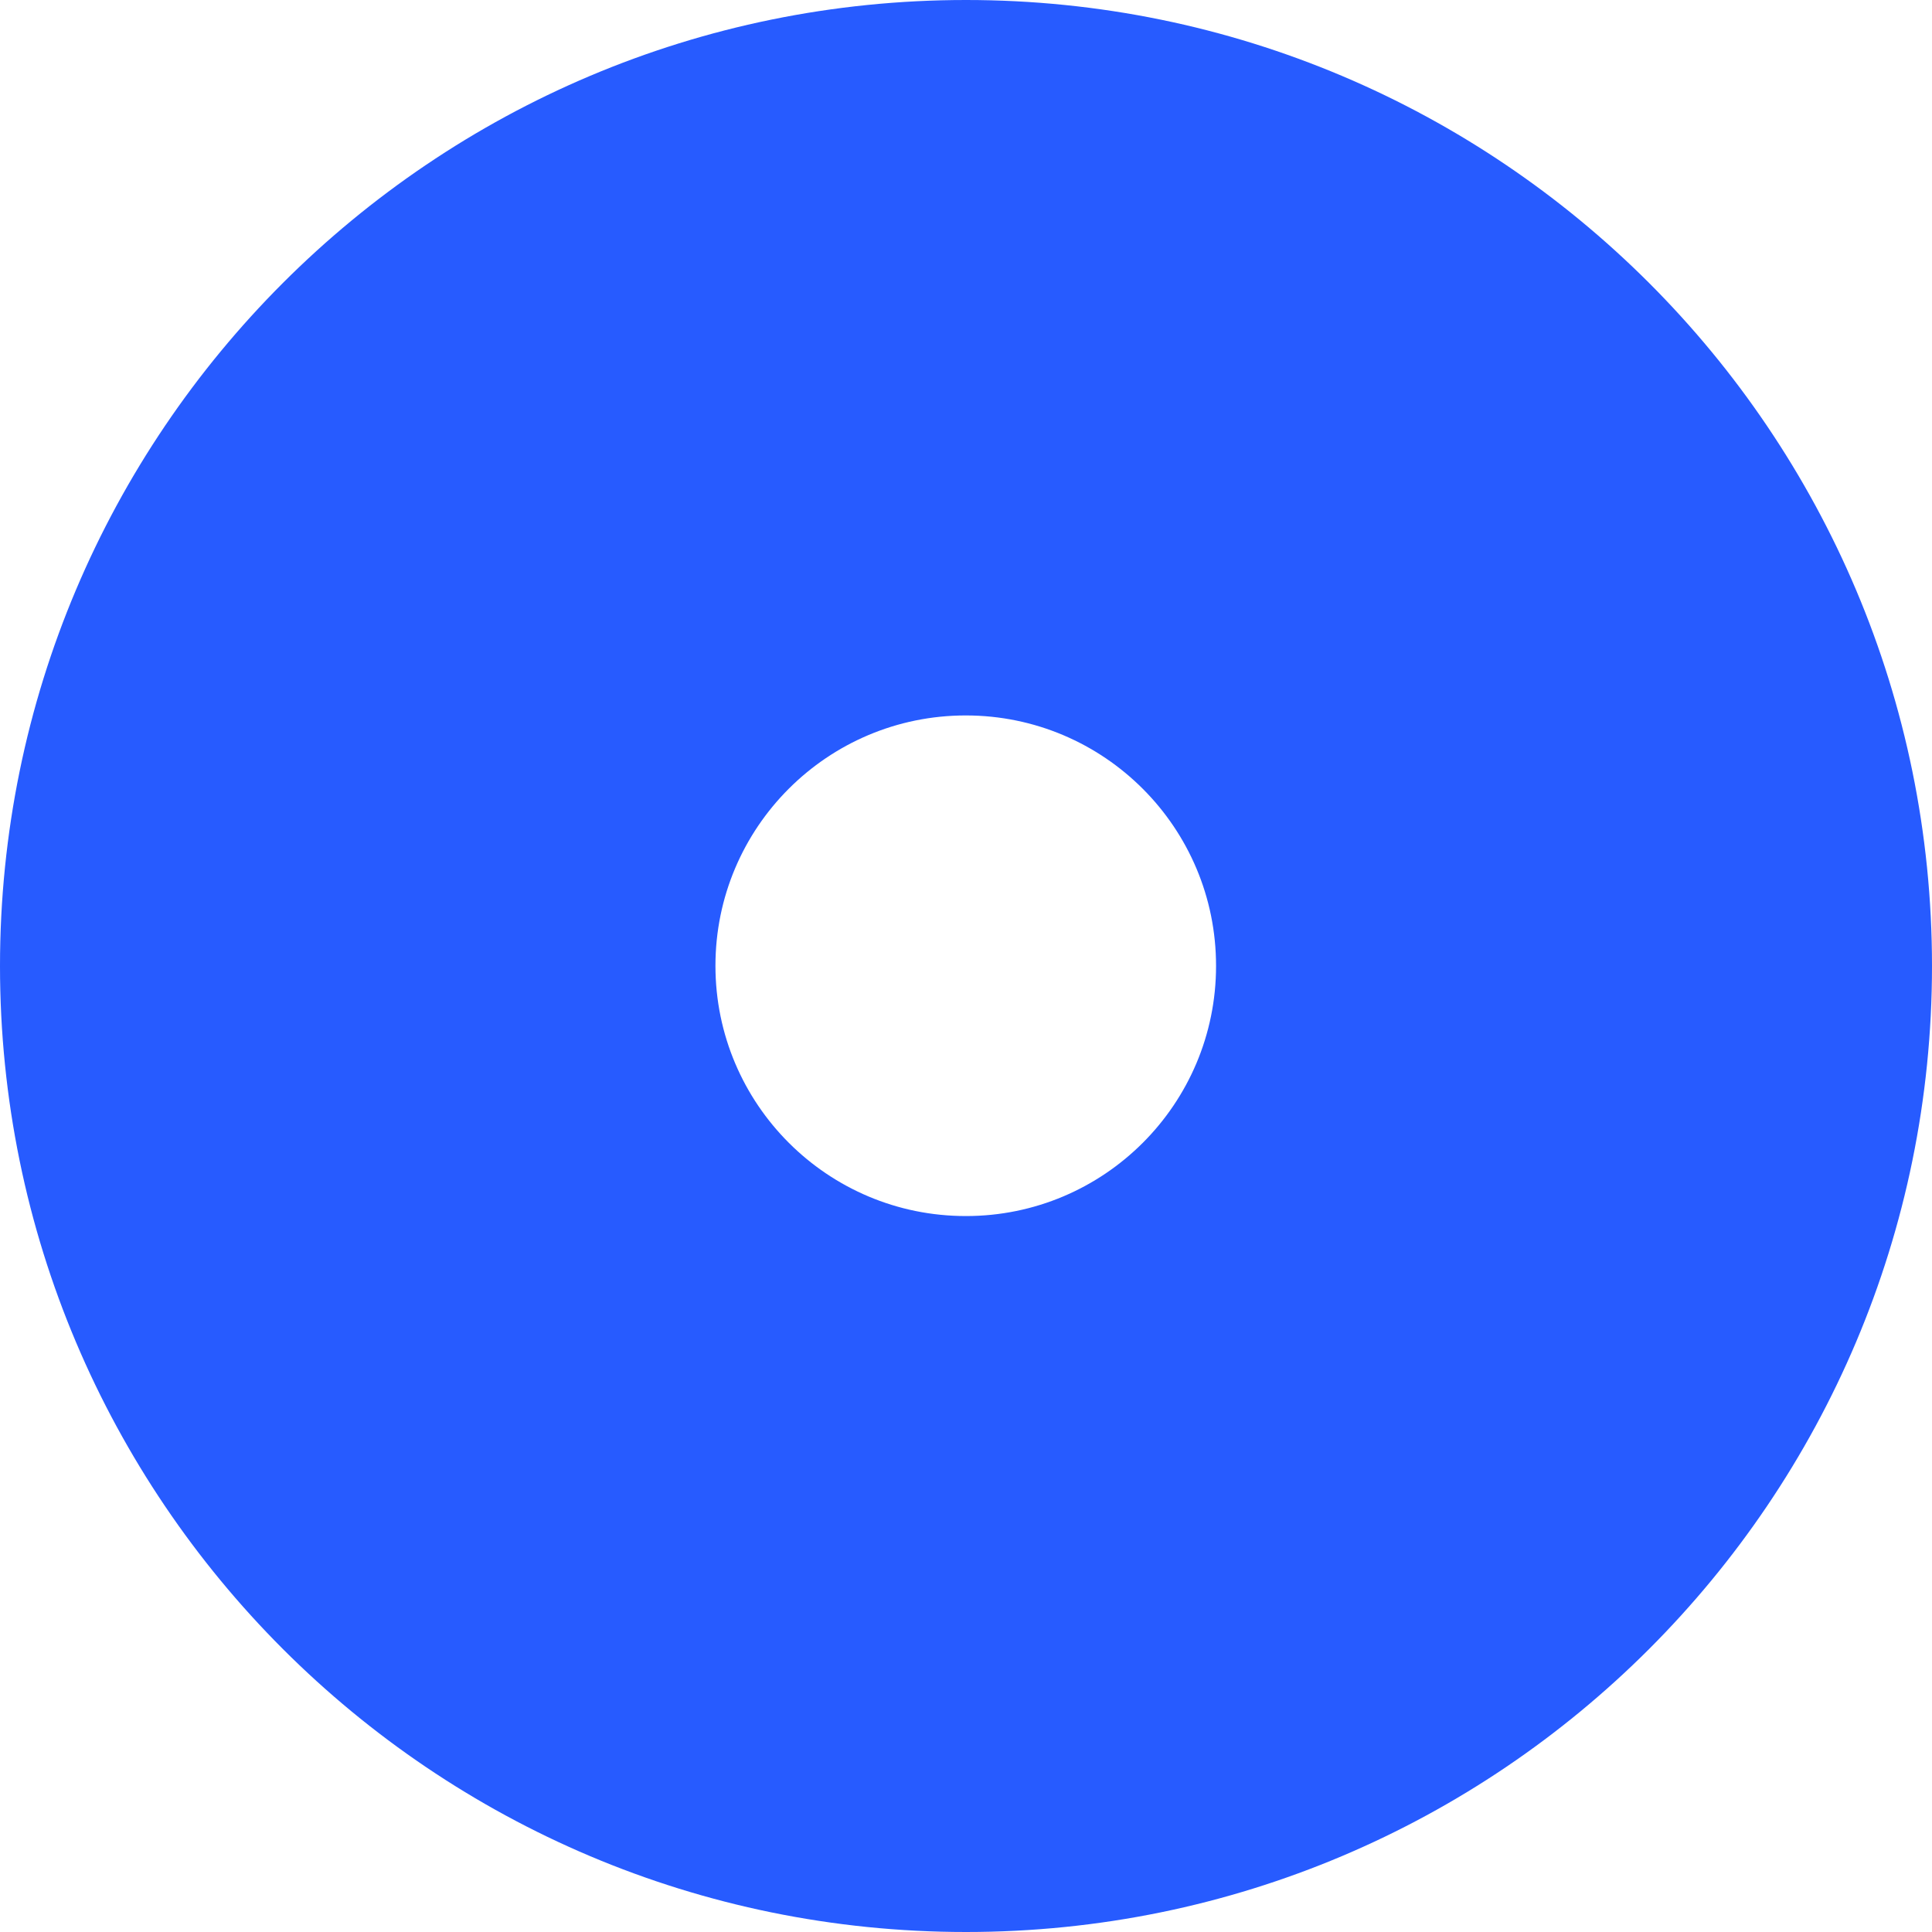
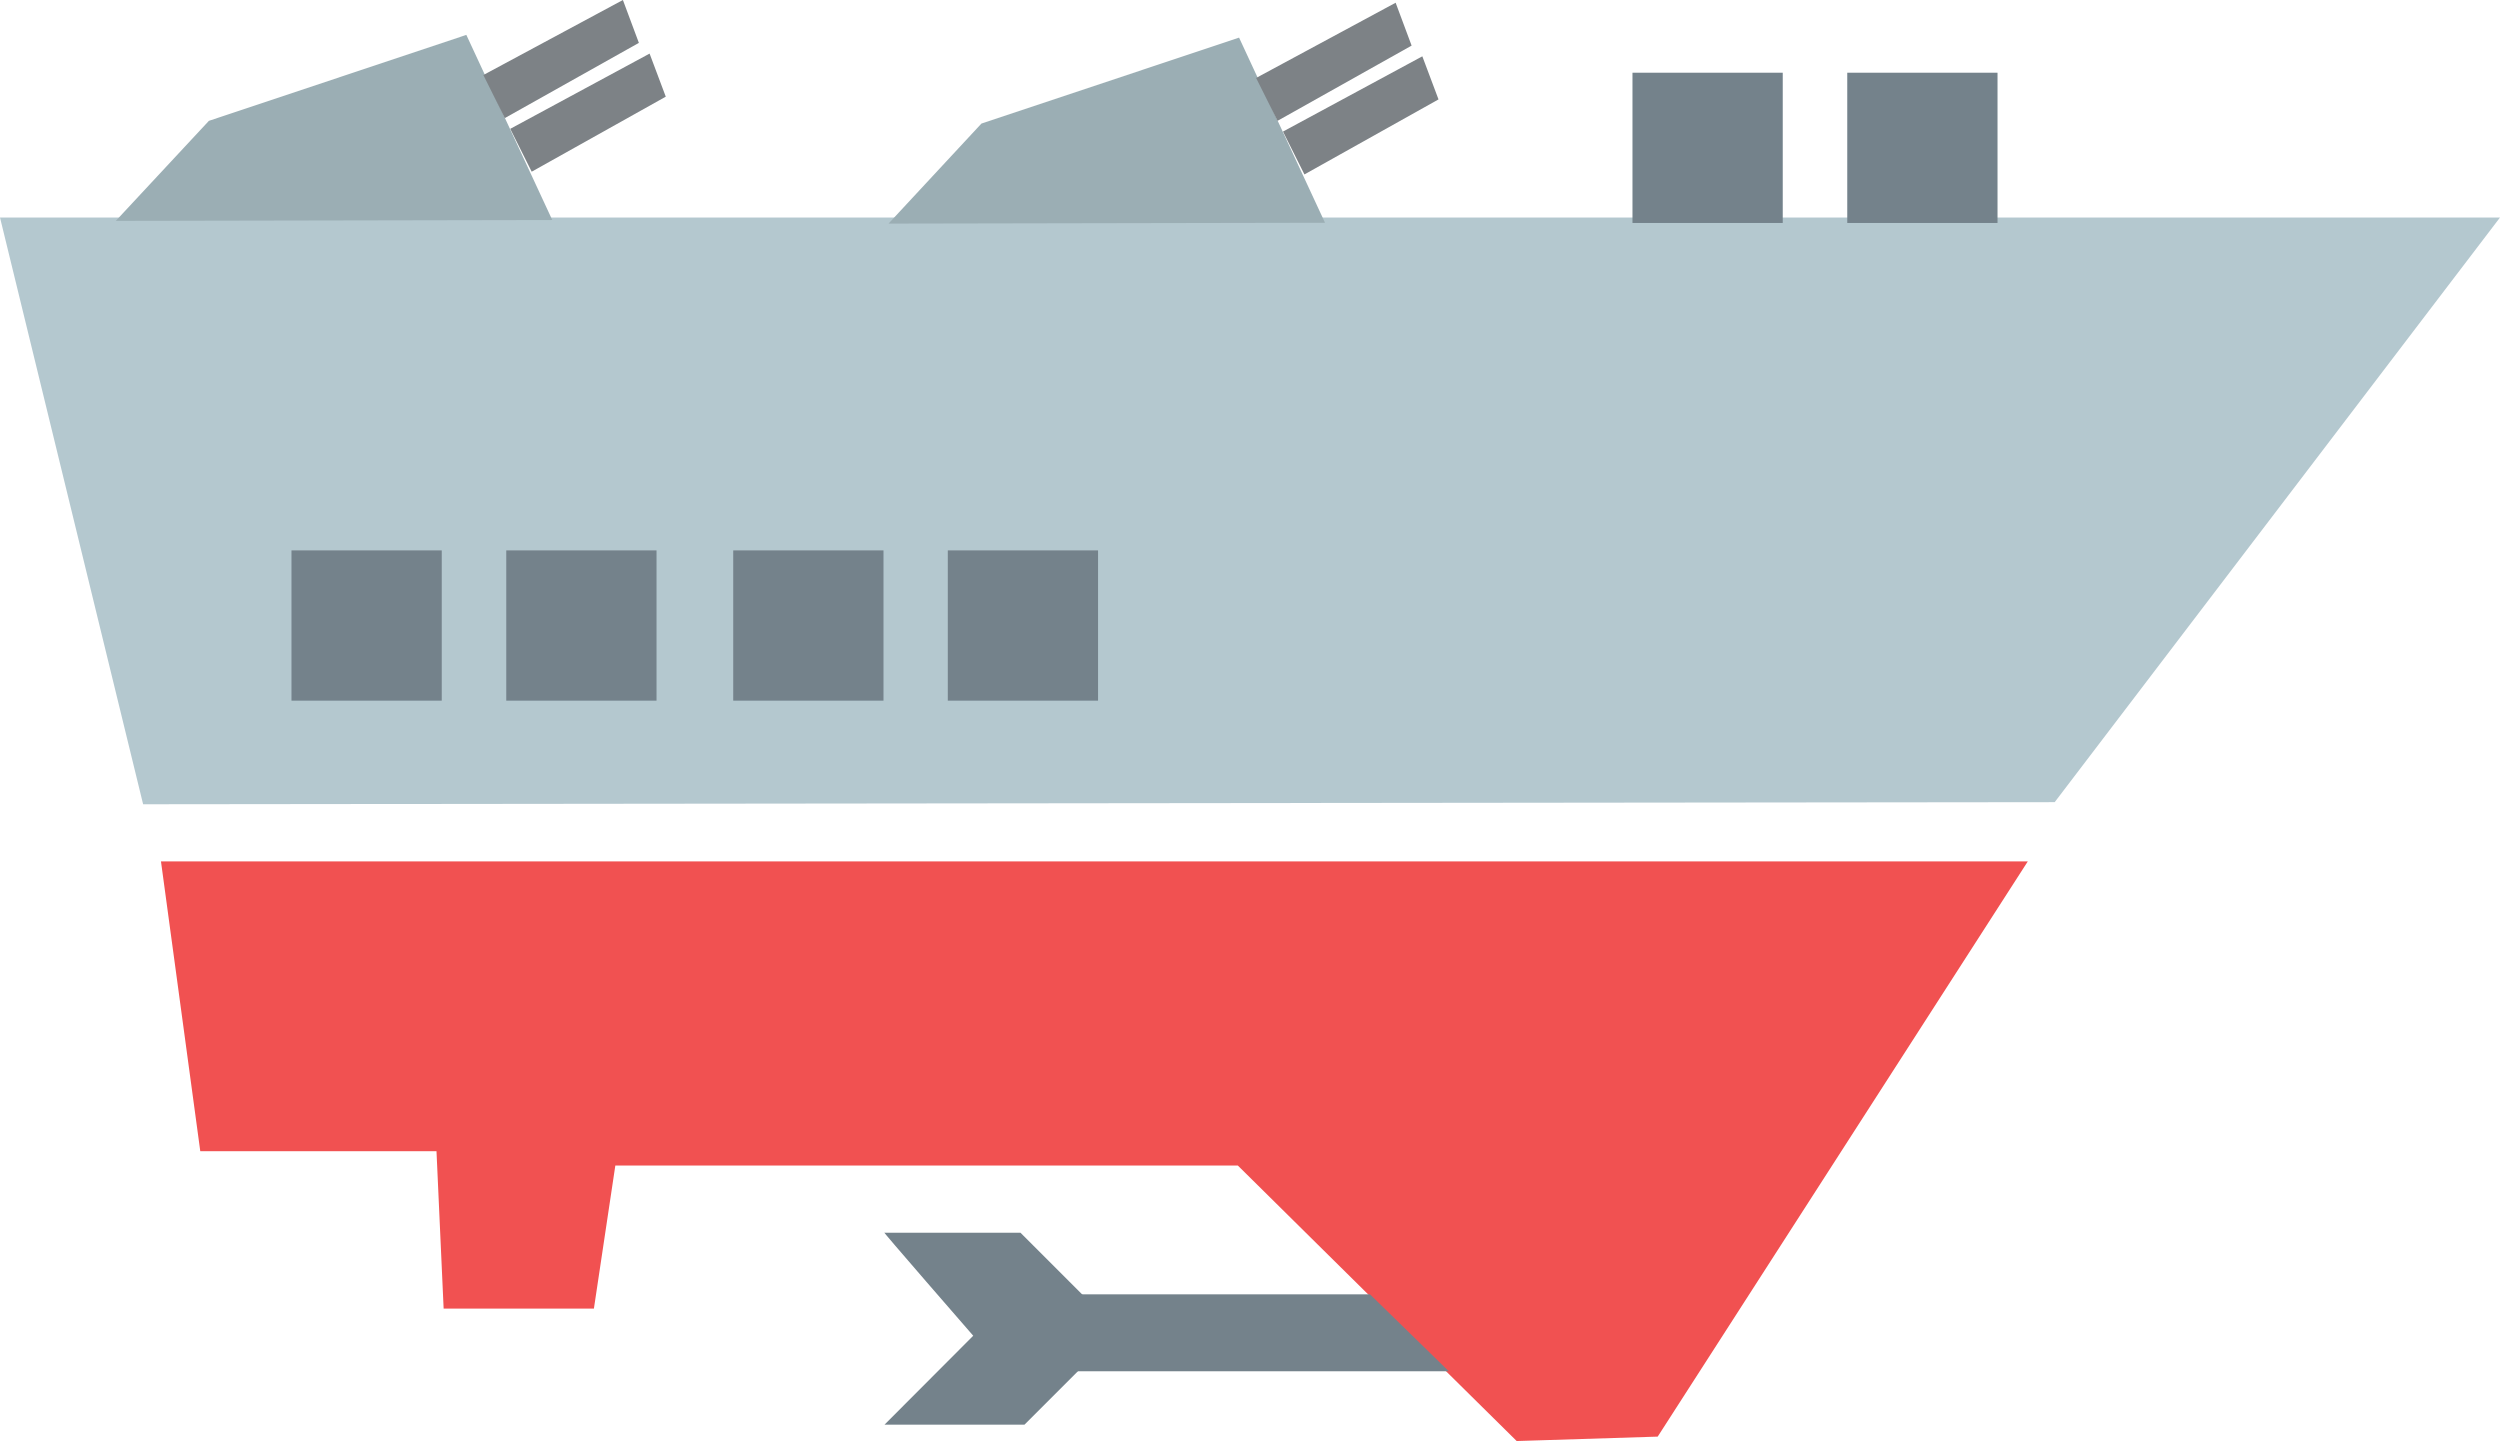
- <svg xmlns="http://www.w3.org/2000/svg" viewBox="0 0 76.26 76.25">
+ <svg xmlns="http://www.w3.org/2000/svg" viewBox="0 0 118.96 68.57">
  <defs>
-     <style>.cls-1{fill:#275bff;}</style>
+     <style>.cls-1{fill:#f15151;}.cls-2{fill:#74828b;}.cls-3{fill:#b4c8cf;}.cls-4{fill:#9baeb4;}.cls-5{fill:#7d8286;}</style>
  </defs>
  <g id="Layer_2" data-name="Layer 2">
    <g id="Layer_1-2" data-name="Layer 1">
-       <path class="cls-1" d="M38.13,0A38.13,38.13,0,1,0,76.26,38.13,38.13,38.13,0,0,0,38.13,0Zm0,48A9.88,9.88,0,1,1,48,38.13,9.87,9.87,0,0,1,38.13,48Z" />
+       <polygon class="cls-1" points="96.49 40.99 78.88 68.36 72.17 68.57 68.81 65.25 65.1 61.59 58.9 55.46 29.28 55.46 28.26 62.27 21.11 62.27 20.77 54.78 9.53 54.78 7.66 40.99 96.49 40.99" />
+       <path class="cls-2" d="M42.09,58.66h6.47l3.19,3.19v2.94l-3,3H42.09l4.22-4.23S41.75,58.32,42.09,58.66Z" />
+       <polygon class="cls-2" points="65.19 61.59 50.64 61.59 50.64 65.25 68.94 65.25 65.19 61.59" />
+       <polygon class="cls-3" points="118.96 10.35 97.77 38.17 6.81 38.27 0 10.35 118.96 10.35" />
+       <rect class="cls-2" x="13.87" y="26.19" width="7.15" height="7.15" />
+       <rect class="cls-2" x="24.09" y="26.19" width="7.15" height="7.15" />
+       <rect class="cls-2" x="34.89" y="26.19" width="7.15" height="7.15" />
+       <rect class="cls-2" x="45.1" y="26.19" width="7.15" height="7.15" />
+       <polygon class="cls-4" points="5.51 10.51 9.94 5.75 22.19 1.66 26.28 10.47 5.51 10.51" />
+       <polygon class="cls-5" points="29.64 0 23 3.57 24.02 5.62 30.4 2.04 29.64 0" />
+       <polygon class="cls-5" points="30.91 2.55 24.28 6.13 25.3 8.17 31.68 4.6 30.91 2.55" />
+       <polygon class="cls-4" points="42.28 10.64 46.7 5.88 58.96 1.79 63.05 10.6 42.28 10.64" />
+       <polygon class="cls-5" points="66.41 0.13 59.77 3.71 60.79 5.75 67.17 2.17 66.41 0.13" />
+       <polygon class="cls-5" points="67.68 2.68 61.05 6.26 62.07 8.3 68.45 4.73 67.68 2.68" />
+       <rect class="cls-2" x="77.68" y="3.46" width="7.15" height="7.15" />
+       <rect class="cls-2" x="87.9" y="3.46" width="7.15" height="7.15" />
    </g>
  </g>
</svg>
